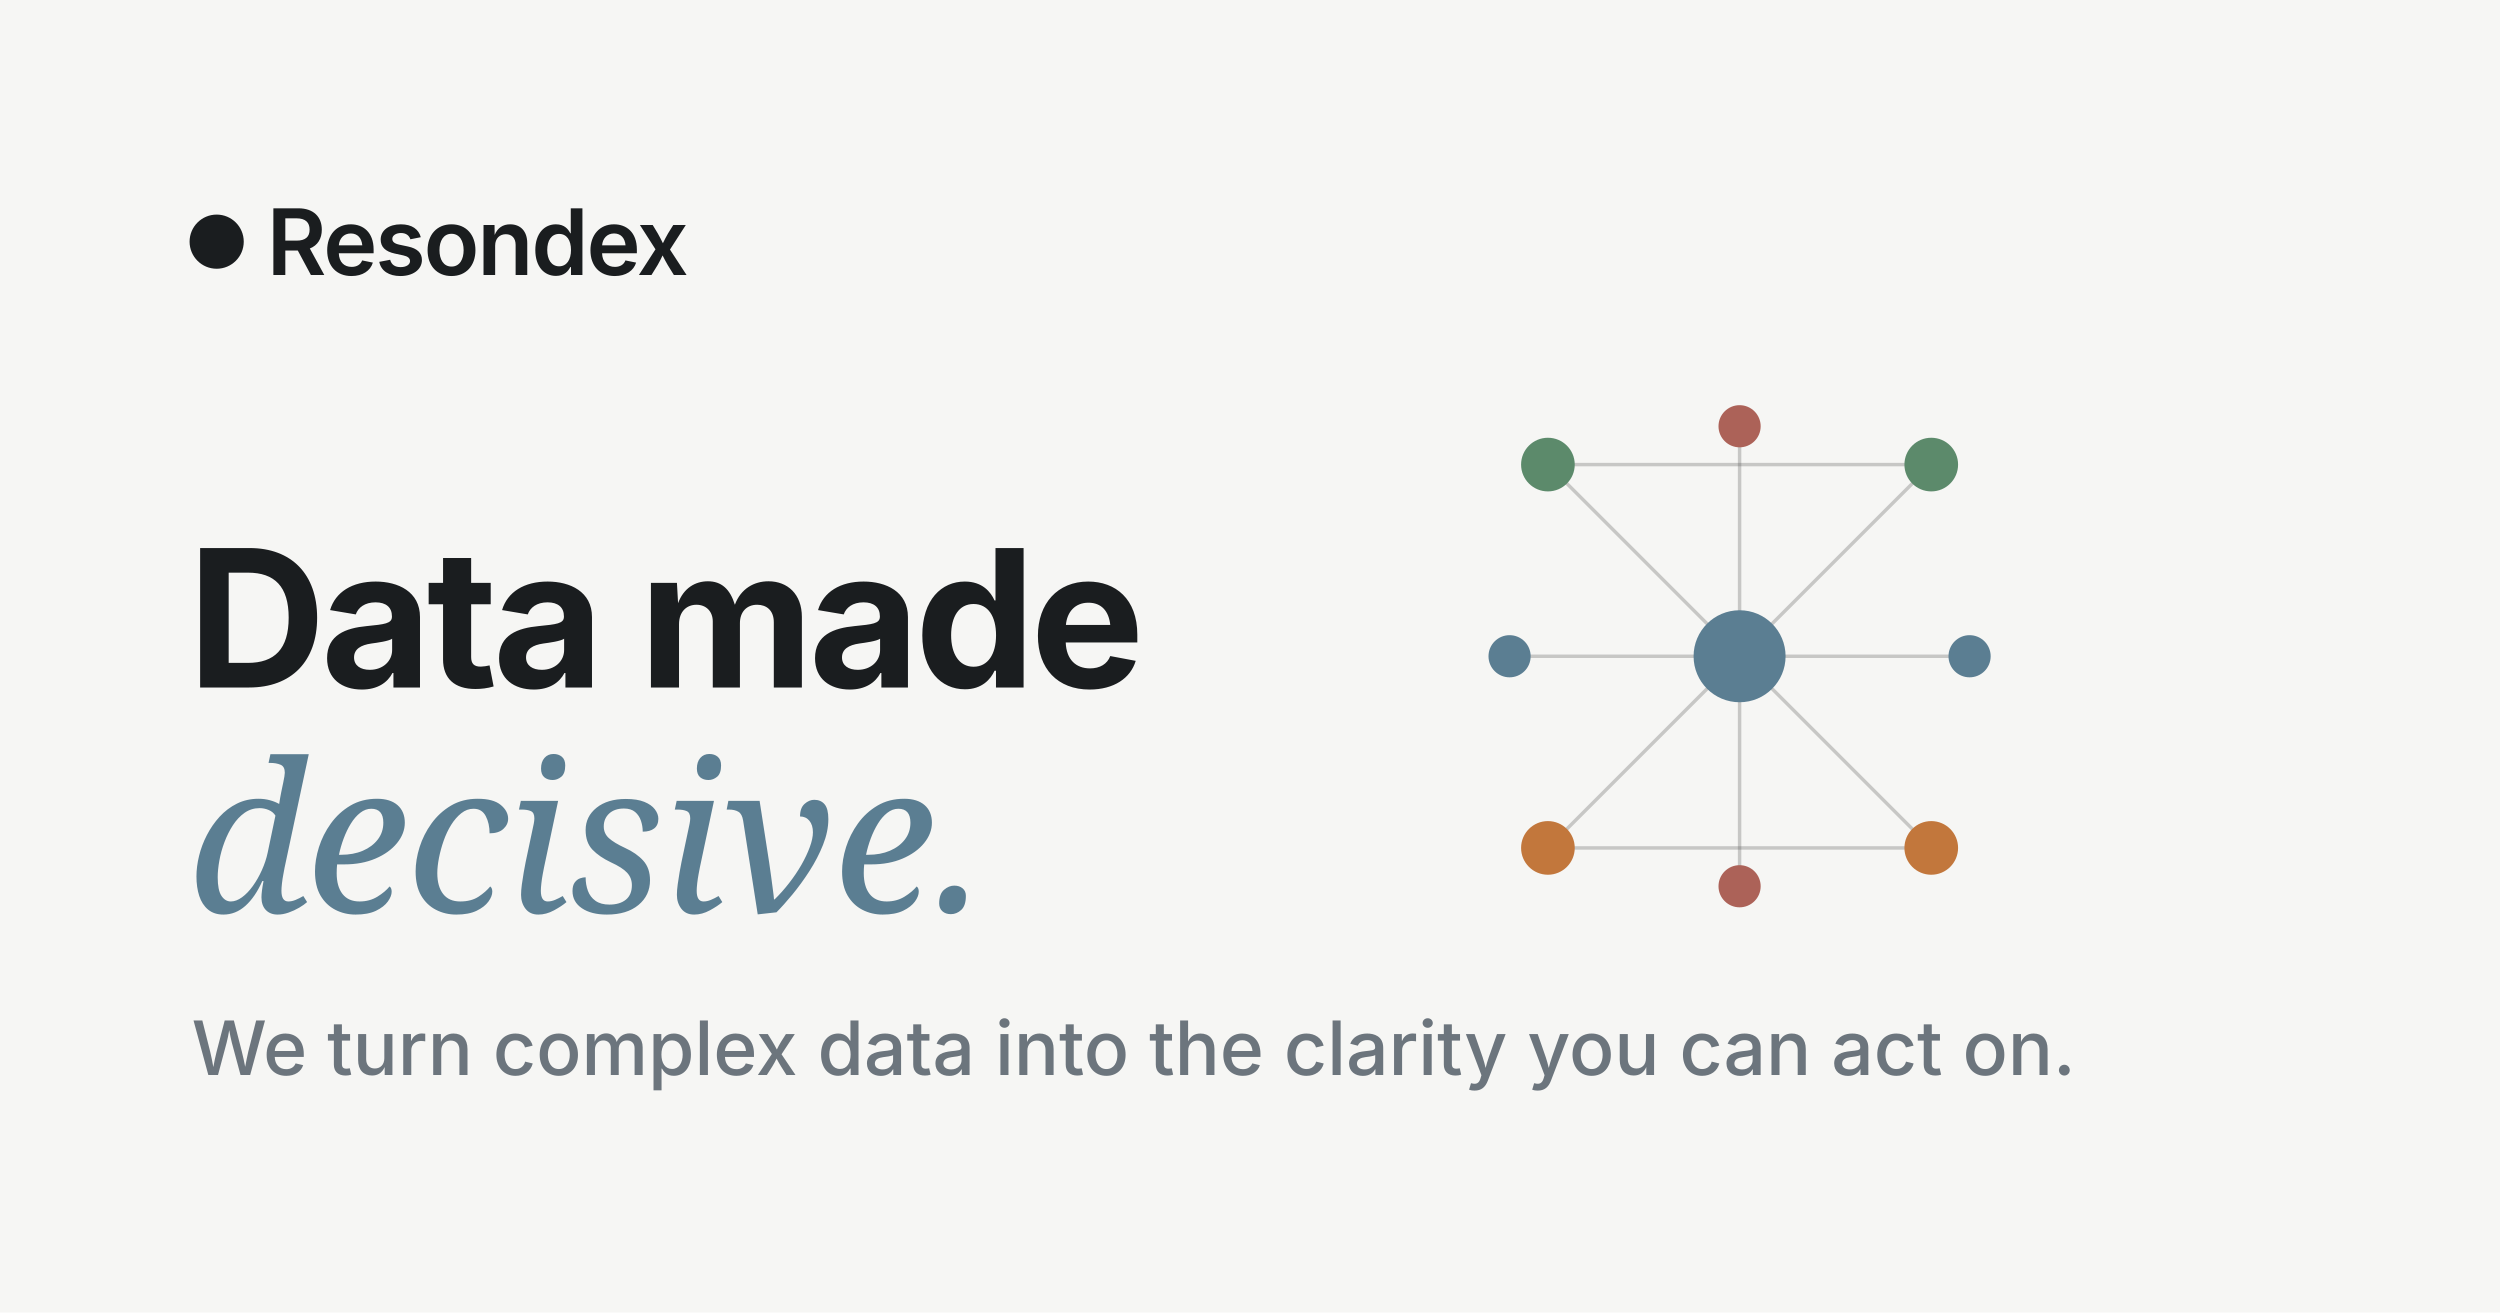
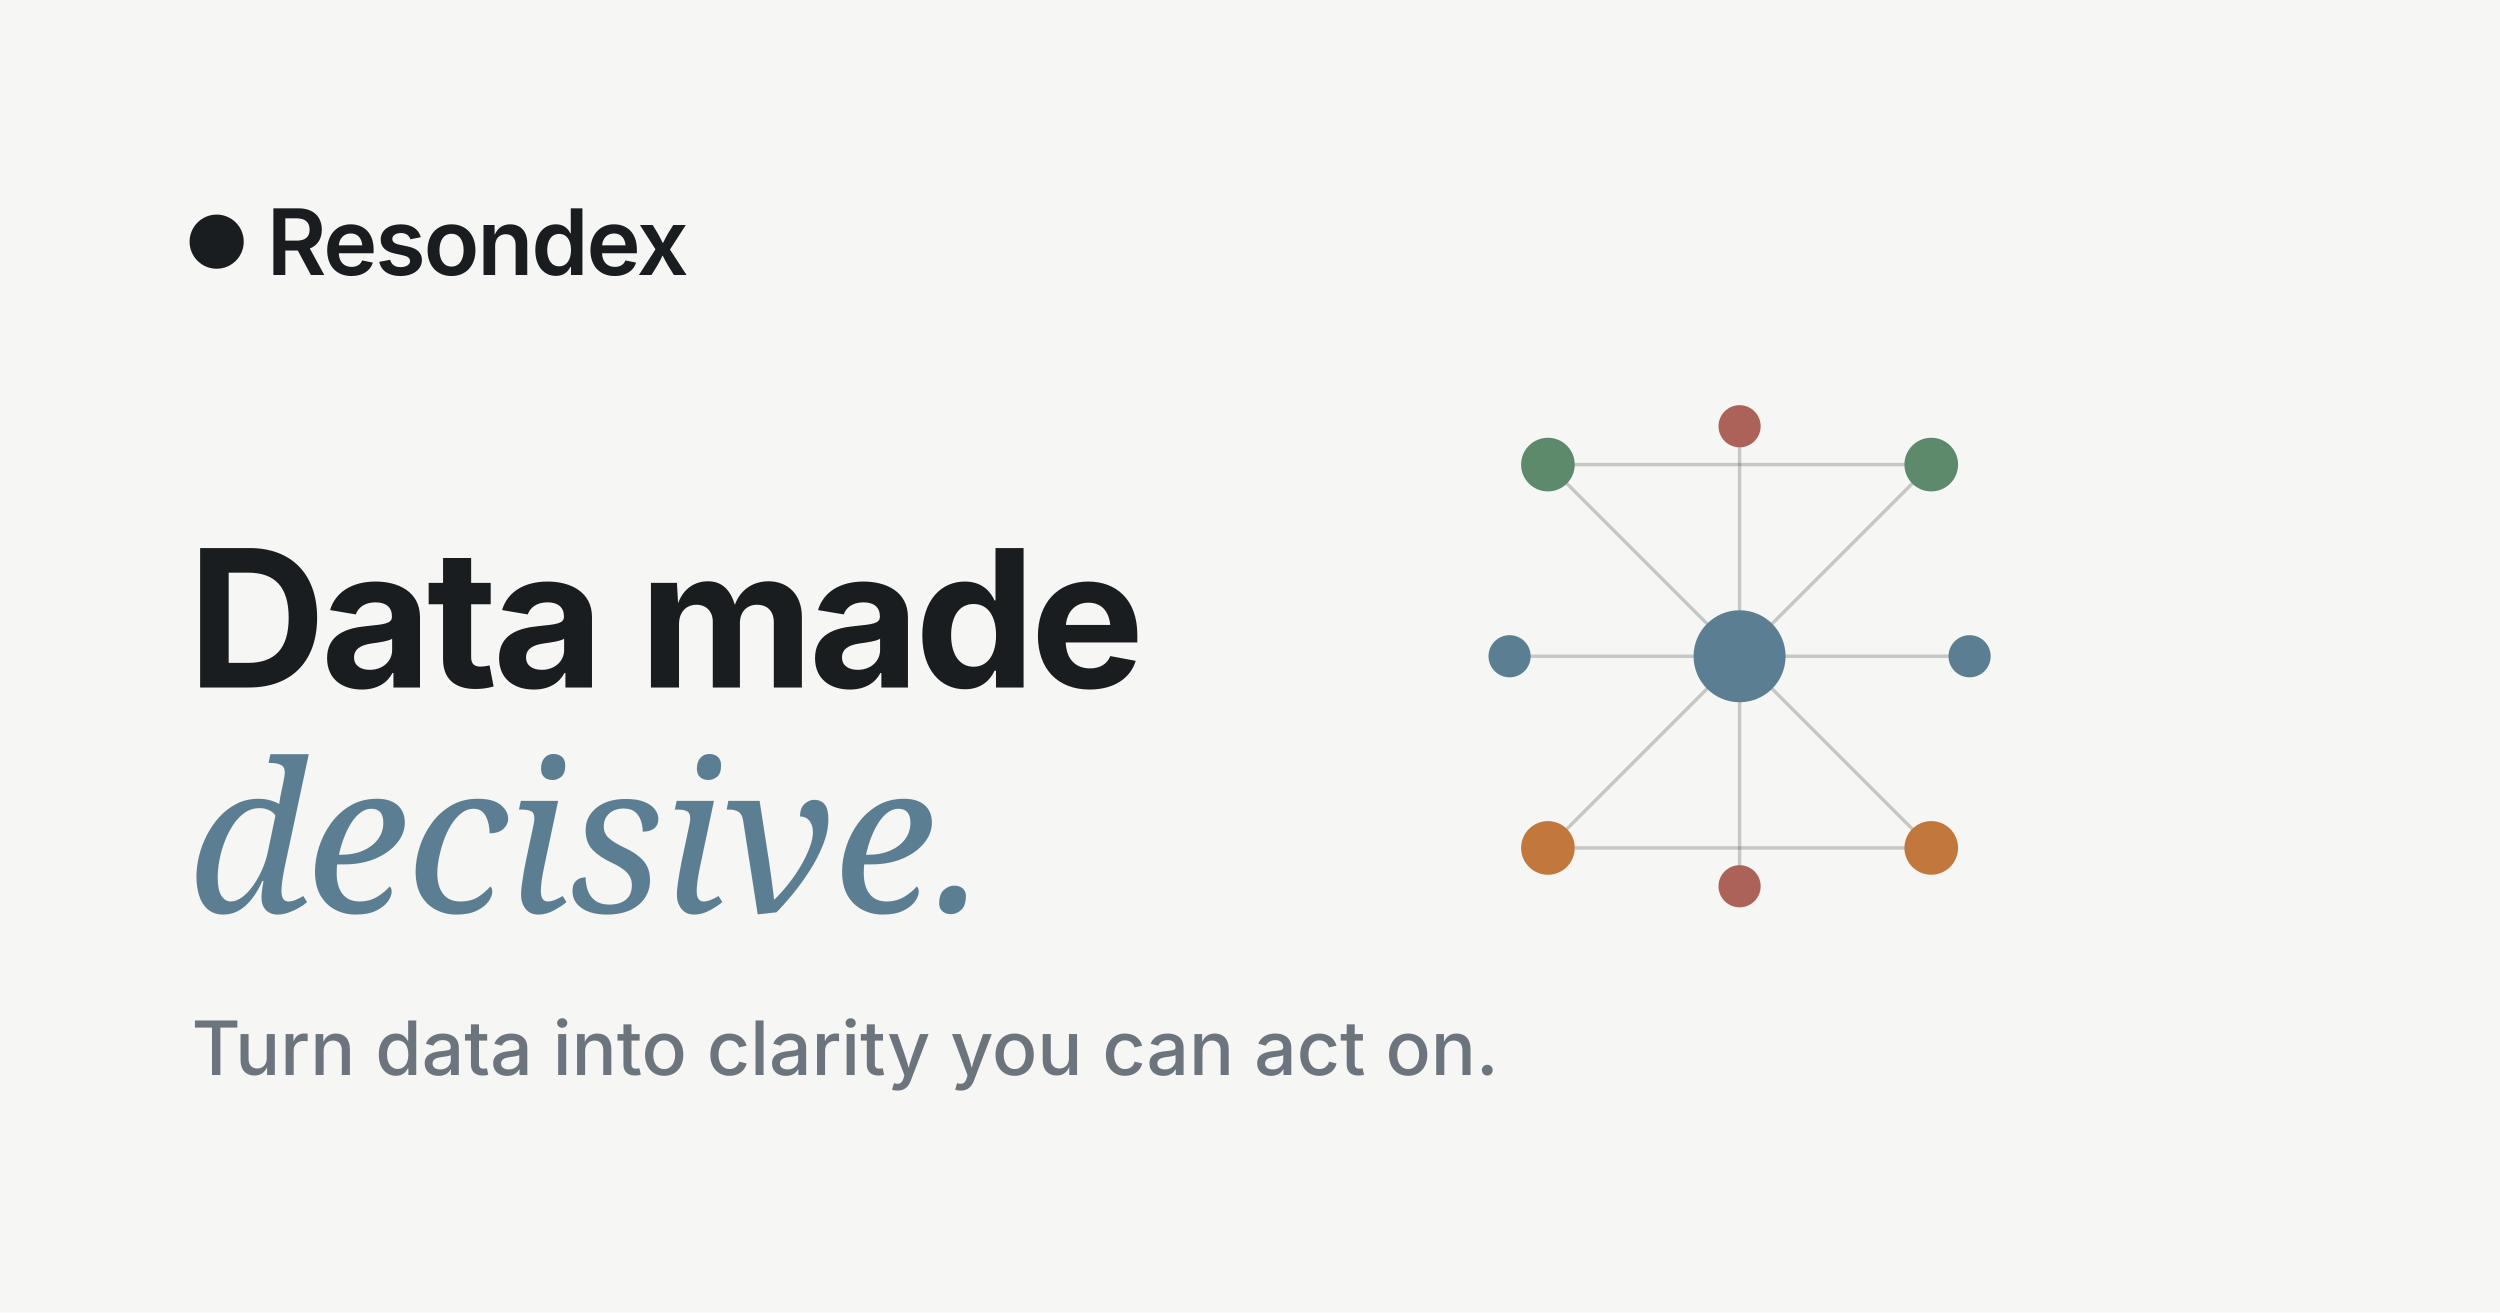
<svg xmlns="http://www.w3.org/2000/svg" width="1200" height="630" viewBox="0 0 1200 630" role="img" aria-label="Resondex — Data made decisive.">
  <rect width="1200" height="630" fill="#f6f6f4" />
  <g transform="translate(651 131) scale(0.92)">
    <g stroke="#595959" stroke-width="1.8" stroke-opacity="0.3" stroke-linecap="round">
      <line x1="100" y1="100" x2="200" y2="200" />
      <line x1="300" y1="100" x2="200" y2="200" />
      <line x1="100" y1="300" x2="200" y2="200" />
      <line x1="300" y1="300" x2="200" y2="200" />
      <line x1="200" y1="80" x2="200" y2="200" />
      <line x1="200" y1="320" x2="200" y2="200" />
      <line x1="80" y1="200" x2="200" y2="200" />
      <line x1="320" y1="200" x2="200" y2="200" />
      <line x1="100" y1="100" x2="300" y2="100" />
      <line x1="100" y1="300" x2="300" y2="300" />
    </g>
    <circle cx="100" cy="100" r="14" fill="#5C8A6B" />
    <circle cx="300" cy="100" r="14" fill="#5C8A6B" />
    <circle cx="100" cy="300" r="14" fill="#C2773C" />
    <circle cx="300" cy="300" r="14" fill="#C2773C" />
    <circle cx="200" cy="80" r="11" fill="#AC6258" />
    <circle cx="200" cy="320" r="11" fill="#AC6258" />
    <circle cx="80" cy="200" r="11" fill="#5B7E92" />
    <circle cx="320" cy="200" r="11" fill="#5B7E92" />
    <circle cx="200" cy="200" r="24" fill="#5B7E92" />
  </g>
  <g transform="translate(90 88)">
    <circle cx="14" cy="28" r="13" fill="#1a1d1f" />
    <text x="38" y="44" font-family="Inter, sans-serif" font-weight="600" font-size="44" letter-spacing="-1" fill="#1a1d1f">Resondex</text>
  </g>
  <text x="90" y="330" font-family="Inter, sans-serif" font-weight="700" font-size="92" letter-spacing="-2.5" fill="#1a1d1f">Data made</text>
  <text x="90" y="438" font-family="'Instrument Serif', Georgia, serif" font-style="italic" font-size="100" letter-spacing="-1" fill="#5B7E92">decisive.</text>
-   <text x="92" y="516" font-family="Inter, sans-serif" font-weight="500" font-size="36" fill="#6c757d">We turn complex data into the clarity you can act on.</text>
+   <text x="92" y="516" font-family="Inter, sans-serif" font-weight="500" font-size="36" fill="#6c757d">Turn data into clarity you can act on.</text>
</svg>
